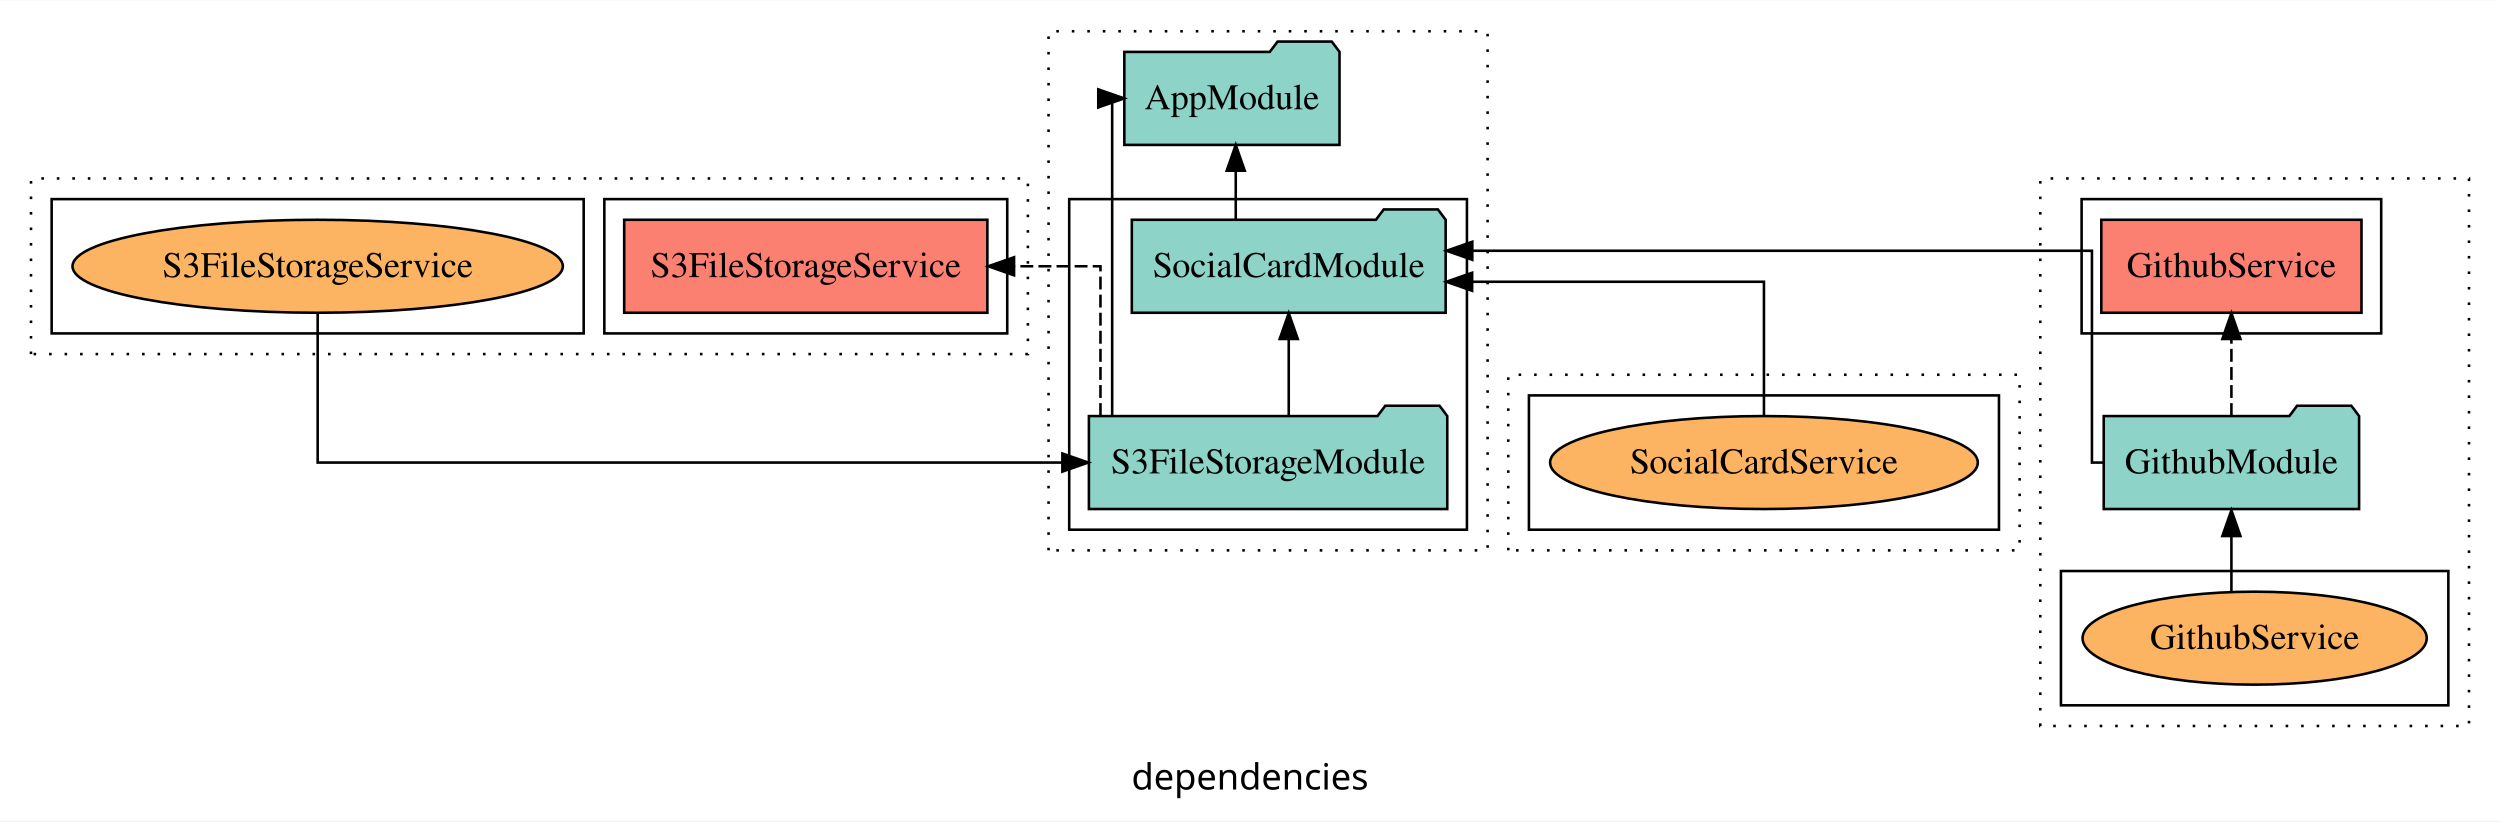
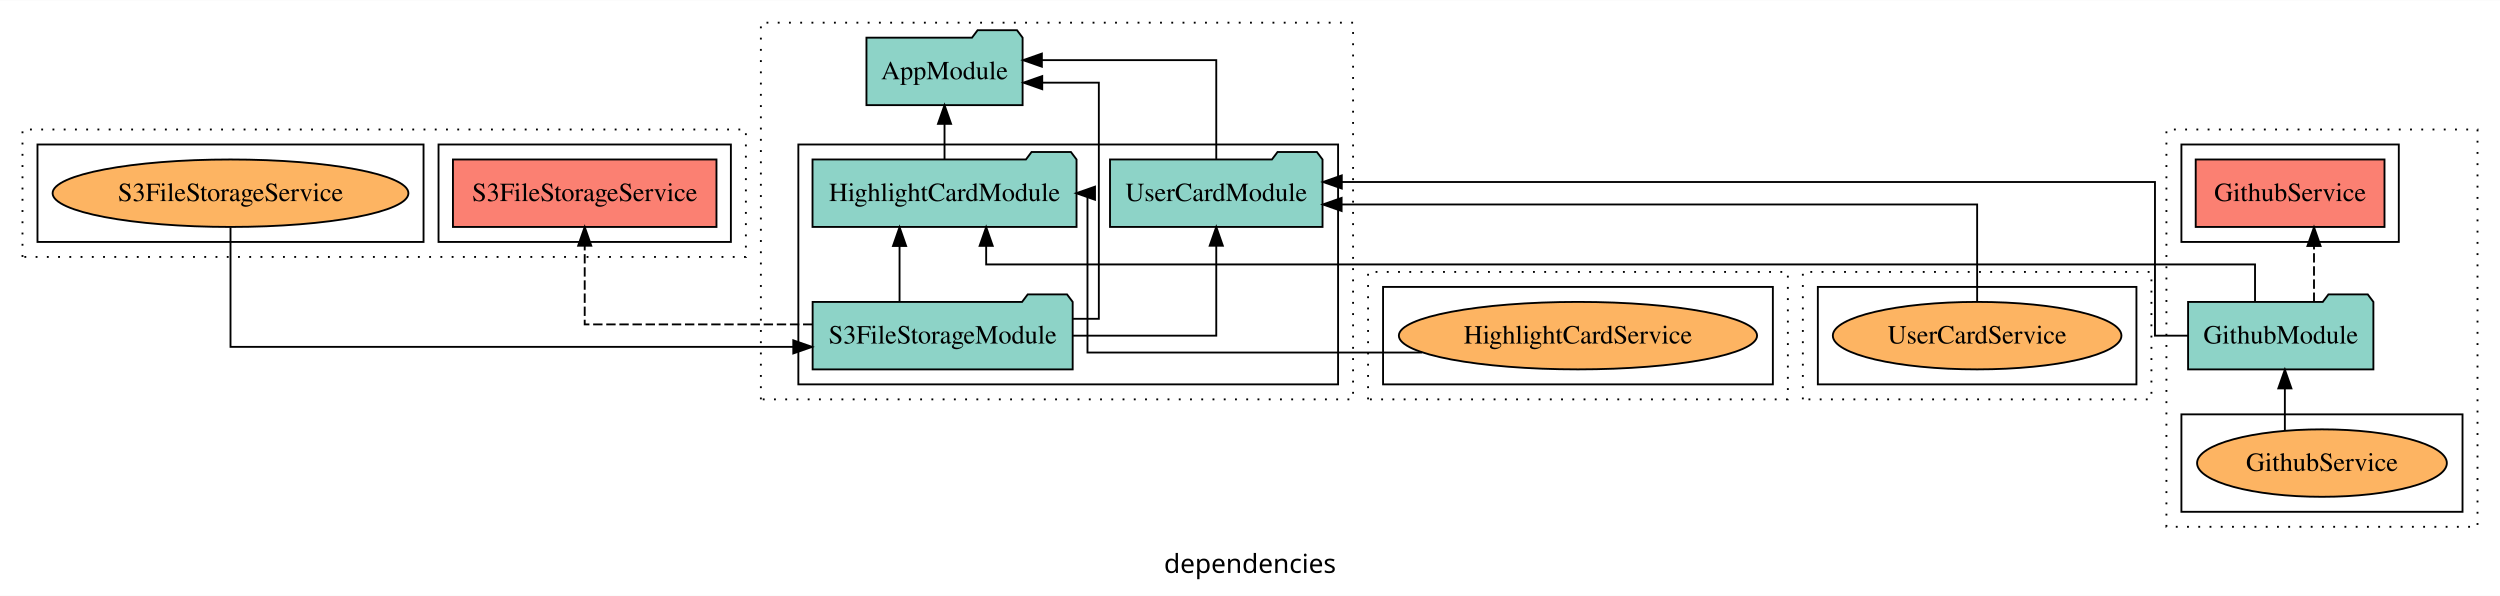
- <svg xmlns="http://www.w3.org/2000/svg" width="968pt" height="318pt" viewBox="0.00 0.00 968.00 317.80">
+ <svg xmlns="http://www.w3.org/2000/svg" width="1334pt" height="318pt" viewBox="0.00 0.00 1334.00 317.80">
  <g id="graph0" class="graph" transform="scale(1 1) rotate(0) translate(4 313.8)">
-     <polygon fill="white" stroke="transparent" points="-4,4 -4,-313.8 964,-313.8 964,4 -4,4" />
-     <text text-anchor="middle" x="480" y="-8.2" font-family="sans-serif" font-size="14.00">dependencies</text>
+     <polygon fill="white" stroke="transparent" points="-4,4 -4,-313.8 1330,-313.8 1330,4 -4,4" />
+     <text text-anchor="middle" x="663" y="-8.2" font-family="sans-serif" font-size="14.00">dependencies</text>
    <g id="clust1" class="cluster">
-       <polygon fill="none" stroke="black" stroke-dasharray="1,5" points="402,-100.8 402,-301.8 572,-301.8 572,-100.8 402,-100.8" />
+       <polygon fill="none" stroke="black" stroke-dasharray="1,5" points="402,-100.8 402,-301.8 718,-301.8 718,-100.8 402,-100.8" />
    </g>
    <g id="clust3" class="cluster">
-       <polygon fill="none" stroke="black" points="410,-108.8 410,-236.8 564,-236.8 564,-108.8 410,-108.8" />
+       <polygon fill="none" stroke="black" points="422,-108.8 422,-236.8 710,-236.8 710,-108.8 422,-108.8" />
    </g>
    <g id="clust7" class="cluster">
-       <polygon fill="none" stroke="black" stroke-dasharray="1,5" points="786,-32.8 786,-244.8 952,-244.8 952,-32.8 786,-32.8" />
+       <polygon fill="none" stroke="black" stroke-dasharray="1,5" points="1152,-32.8 1152,-244.8 1318,-244.8 1318,-32.8 1152,-32.8" />
    </g>
    <g id="clust10" class="cluster">
-       <polygon fill="none" stroke="black" points="802,-184.8 802,-236.8 918,-236.8 918,-184.8 802,-184.8" />
+       <polygon fill="none" stroke="black" points="1160,-184.8 1160,-236.8 1276,-236.8 1276,-184.8 1160,-184.8" />
    </g>
    <g id="clust12" class="cluster">
-       <polygon fill="none" stroke="black" points="794,-40.8 794,-92.8 944,-92.8 944,-40.8 794,-40.8" />
+       <polygon fill="none" stroke="black" points="1160,-40.8 1160,-92.8 1310,-92.8 1310,-40.8 1160,-40.8" />
    </g>
    <g id="clust19" class="cluster">
+       <polygon fill="none" stroke="black" stroke-dasharray="1,5" points="726,-100.8 726,-168.8 950,-168.8 950,-100.8 726,-100.8" />
+     </g>
+     <g id="clust24" class="cluster">
+       <polygon fill="none" stroke="black" points="734,-108.8 734,-160.8 942,-160.8 942,-108.8 734,-108.8" />
+     </g>
+     <g id="clust25" class="cluster">
      <polygon fill="none" stroke="black" stroke-dasharray="1,5" points="8,-176.8 8,-244.8 394,-244.8 394,-176.8 8,-176.8" />
    </g>
-     <g id="clust22" class="cluster">
+     <g id="clust28" class="cluster">
      <polygon fill="none" stroke="black" points="230,-184.8 230,-236.8 386,-236.8 386,-184.8 230,-184.8" />
    </g>
-     <g id="clust24" class="cluster">
+     <g id="clust30" class="cluster">
      <polygon fill="none" stroke="black" points="16,-184.8 16,-236.8 222,-236.8 222,-184.8 16,-184.8" />
    </g>
-     <g id="clust25" class="cluster">
-       <polygon fill="none" stroke="black" stroke-dasharray="1,5" points="580,-100.8 580,-168.8 778,-168.8 778,-100.8 580,-100.8" />
+     <g id="clust31" class="cluster">
+       <polygon fill="none" stroke="black" stroke-dasharray="1,5" points="958,-100.8 958,-168.8 1144,-168.8 1144,-100.8 958,-100.8" />
    </g>
-     <g id="clust30" class="cluster">
-       <polygon fill="none" stroke="black" points="588,-108.8 588,-160.8 770,-160.8 770,-108.8 588,-108.8" />
+     <g id="clust36" class="cluster">
+       <polygon fill="none" stroke="black" points="966,-108.8 966,-160.8 1136,-160.8 1136,-108.8 966,-108.8" />
    </g>
    <g id="node1" class="node">
-       <polygon fill="#8dd3c7" stroke="black" points="556.38,-152.8 553.38,-156.8 532.38,-156.8 529.38,-152.8 417.62,-152.8 417.62,-116.8 556.38,-116.8 556.38,-152.8" />
-       <text text-anchor="middle" x="487" y="-130.6" font-family="Times,serif" font-size="14.00">S3FileStorageModule</text>
+       <polygon fill="#8dd3c7" stroke="black" points="570.44,-228.8 567.44,-232.8 546.44,-232.8 543.44,-228.8 429.56,-228.8 429.56,-192.8 570.44,-192.8 570.44,-228.8" />
+       <text text-anchor="middle" x="500" y="-206.6" font-family="Times,serif" font-size="14.00">HighlightCardModule</text>
+     </g>
+     <g id="node4" class="node">
+       <polygon fill="#8dd3c7" stroke="black" points="541.66,-293.8 538.66,-297.8 517.66,-297.8 514.66,-293.8 458.34,-293.8 458.34,-257.8 541.66,-257.8 541.66,-293.8" />
+       <text text-anchor="middle" x="500" y="-271.6" font-family="Times,serif" font-size="14.00">AppModule</text>
+     </g>
+     <g id="edge1" class="edge">
+       <path fill="none" stroke="black" d="M500,-228.91C500,-228.91 500,-247.79 500,-247.79" />
+       <polygon fill="black" stroke="black" points="496.5,-247.79 500,-257.79 503.5,-247.79 496.5,-247.79" />
    </g>
    <g id="node2" class="node">
-       <polygon fill="#8dd3c7" stroke="black" points="555.76,-228.8 552.76,-232.8 531.76,-232.8 528.76,-228.8 434.24,-228.8 434.24,-192.8 555.76,-192.8 555.76,-228.8" />
-       <text text-anchor="middle" x="495" y="-206.6" font-family="Times,serif" font-size="14.00">SocialCardModule</text>
+       <polygon fill="#8dd3c7" stroke="black" points="568.38,-152.8 565.38,-156.8 544.38,-156.8 541.38,-152.8 429.62,-152.8 429.62,-116.8 568.38,-116.8 568.38,-152.8" />
+       <text text-anchor="middle" x="499" y="-130.6" font-family="Times,serif" font-size="14.00">S3FileStorageModule</text>
    </g>
-     <g id="edge8" class="edge">
-       <path fill="none" stroke="black" d="M495,-152.81C495,-152.81 495,-182.65 495,-182.65" />
-       <polygon fill="black" stroke="black" points="491.5,-182.65 495,-192.65 498.5,-182.65 491.5,-182.65" />
+     <g id="edge7" class="edge">
+       <path fill="none" stroke="black" d="M476,-152.81C476,-152.81 476,-182.65 476,-182.65" />
+       <polygon fill="black" stroke="black" points="472.5,-182.65 476,-192.65 479.5,-182.65 472.5,-182.65" />
    </g>
    <g id="node3" class="node">
-       <polygon fill="#8dd3c7" stroke="black" points="514.66,-293.8 511.66,-297.8 490.66,-297.8 487.66,-293.8 431.34,-293.8 431.34,-257.8 514.66,-257.8 514.66,-293.8" />
-       <text text-anchor="middle" x="473" y="-271.6" font-family="Times,serif" font-size="14.00">AppModule</text>
+       <polygon fill="#8dd3c7" stroke="black" points="701.7,-228.8 698.7,-232.8 677.7,-232.8 674.7,-228.8 588.3,-228.8 588.3,-192.8 701.7,-192.8 701.7,-228.8" />
+       <text text-anchor="middle" x="645" y="-206.6" font-family="Times,serif" font-size="14.00">UserCardModule</text>
    </g>
-     <g id="edge1" class="edge">
-       <path fill="none" stroke="black" d="M426.63,-152.94C426.63,-191.03 426.63,-275.8 426.63,-275.8 426.63,-275.8 427.09,-275.8 427.09,-275.8" />
-       <polygon fill="black" stroke="black" points="421.25,-279.3 431.25,-275.8 421.25,-272.3 421.25,-279.3" />
+     <g id="edge12" class="edge">
+       <path fill="none" stroke="black" d="M568.58,-134.8C606.18,-134.8 645,-134.8 645,-134.8 645,-134.8 645,-182.79 645,-182.79" />
+       <polygon fill="black" stroke="black" points="641.5,-182.79 645,-192.79 648.5,-182.79 641.5,-182.79" />
    </g>
-     <g id="node7" class="node">
+     <g id="edge2" class="edge">
+       <path fill="none" stroke="black" d="M568.58,-143.8C576.8,-143.8 582.34,-143.8 582.34,-143.8 582.34,-143.8 582.34,-269.8 582.34,-269.8 582.34,-269.8 552.13,-269.8 552.13,-269.8" />
+       <polygon fill="black" stroke="black" points="552.13,-266.3 542.13,-269.8 552.13,-273.3 552.13,-266.3" />
+     </g>
+     <g id="node9" class="node">
      <polygon fill="#fb8072" stroke="black" points="378.31,-228.8 237.69,-228.8 237.69,-192.8 378.31,-192.8 378.31,-228.8" />
      <text text-anchor="middle" x="308" y="-206.6" font-family="Times,serif" font-size="14.00">S3FileStorageService </text>
    </g>
-     <g id="edge5" class="edge">
-       <path fill="none" stroke="black" stroke-dasharray="5,2" d="M422.1,-152.81C422.1,-175.29 422.1,-210.8 422.1,-210.8 422.1,-210.8 388.64,-210.8 388.64,-210.8" />
-       <polygon fill="black" stroke="black" points="388.64,-207.3 378.64,-210.8 388.64,-214.3 388.64,-207.3" />
+     <g id="edge9" class="edge">
+       <path fill="none" stroke="black" stroke-dasharray="5,2" d="M429.5,-140.8C374.89,-140.8 308,-140.8 308,-140.8 308,-140.8 308,-182.77 308,-182.77" />
+       <polygon fill="black" stroke="black" points="304.5,-182.77 308,-192.77 311.5,-182.77 304.5,-182.77" />
    </g>
-     <g id="edge2" class="edge">
-       <path fill="none" stroke="black" d="M474.48,-228.91C474.48,-228.91 474.48,-247.79 474.48,-247.79" />
-       <polygon fill="black" stroke="black" points="470.98,-247.79 474.48,-257.79 477.98,-247.79 470.98,-247.79" />
-     </g>
-     <g id="node4" class="node">
-       <polygon fill="#fb8072" stroke="black" points="910.37,-228.8 809.63,-228.8 809.63,-192.8 910.37,-192.8 910.37,-228.8" />
-       <text text-anchor="middle" x="860" y="-206.6" font-family="Times,serif" font-size="14.00">GithubService </text>
+     <g id="edge3" class="edge">
+       <path fill="none" stroke="black" d="M645,-229.08C645,-250.12 645,-281.8 645,-281.8 645,-281.8 551.94,-281.8 551.94,-281.8" />
+       <polygon fill="black" stroke="black" points="551.94,-278.3 541.94,-281.8 551.94,-285.3 551.94,-278.3" />
    </g>
    <g id="node5" class="node">
-       <polygon fill="#8dd3c7" stroke="black" points="909.44,-152.8 906.44,-156.8 885.44,-156.8 882.44,-152.8 810.56,-152.8 810.56,-116.8 909.44,-116.8 909.44,-152.8" />
-       <text text-anchor="middle" x="860" y="-130.6" font-family="Times,serif" font-size="14.00">GithubModule</text>
-     </g>
-     <g id="edge7" class="edge">
-       <path fill="none" stroke="black" d="M810.6,-134.8C807.74,-134.8 806,-134.8 806,-134.8 806,-134.8 806,-216.8 806,-216.8 806,-216.8 566.07,-216.8 566.07,-216.8" />
-       <polygon fill="black" stroke="black" points="566.07,-213.3 556.07,-216.8 566.07,-220.3 566.07,-213.3" />
-     </g>
-     <g id="edge3" class="edge">
-       <path fill="none" stroke="black" stroke-dasharray="5,2" d="M860,-152.81C860,-152.81 860,-182.65 860,-182.65" />
-       <polygon fill="black" stroke="black" points="856.5,-182.65 860,-192.65 863.5,-182.65 856.5,-182.65" />
+       <polygon fill="#fb8072" stroke="black" points="1268.37,-228.8 1167.63,-228.8 1167.63,-192.8 1268.37,-192.8 1268.37,-228.8" />
+       <text text-anchor="middle" x="1218" y="-206.6" font-family="Times,serif" font-size="14.00">GithubService </text>
    </g>
    <g id="node6" class="node">
-       <ellipse fill="#fdb462" stroke="black" cx="869" cy="-66.8" rx="66.64" ry="18" />
-       <text text-anchor="middle" x="869" y="-62.6" font-family="Times,serif" font-size="14.00">GithubService</text>
+       <polygon fill="#8dd3c7" stroke="black" points="1262.44,-152.8 1259.44,-156.8 1238.44,-156.8 1235.44,-152.8 1163.56,-152.8 1163.56,-116.8 1262.44,-116.8 1262.44,-152.8" />
+       <text text-anchor="middle" x="1213" y="-130.6" font-family="Times,serif" font-size="14.00">GithubModule</text>
+     </g>
+     <g id="edge6" class="edge">
+       <path fill="none" stroke="black" d="M1199.28,-152.91C1199.28,-162.7 1199.28,-172.8 1199.28,-172.8 1199.28,-172.8 522.22,-172.8 522.22,-172.8 522.22,-172.8 522.22,-182.69 522.22,-182.69" />
+       <polygon fill="black" stroke="black" points="518.72,-182.69 522.22,-192.69 525.72,-182.69 518.72,-182.69" />
+     </g>
+     <g id="edge11" class="edge">
+       <path fill="none" stroke="black" d="M1163.52,-134.8C1153.46,-134.8 1145.89,-134.8 1145.89,-134.8 1145.89,-134.8 1145.89,-216.8 1145.89,-216.8 1145.89,-216.8 711.97,-216.8 711.97,-216.8" />
+       <polygon fill="black" stroke="black" points="711.97,-213.3 701.97,-216.8 711.97,-220.3 711.97,-213.3" />
    </g>
    <g id="edge4" class="edge">
-       <path fill="none" stroke="black" d="M860,-84.67C860,-84.67 860,-106.34 860,-106.34" />
-       <polygon fill="black" stroke="black" points="856.5,-106.34 860,-116.34 863.5,-106.34 856.5,-106.34" />
+       <path fill="none" stroke="black" stroke-dasharray="5,2" d="M1230.75,-152.81C1230.75,-152.81 1230.75,-182.65 1230.75,-182.65" />
+       <polygon fill="black" stroke="black" points="1227.25,-182.65 1230.75,-192.65 1234.25,-182.65 1227.25,-182.65" />
+     </g>
+     <g id="node7" class="node">
+       <ellipse fill="#fdb462" stroke="black" cx="1235" cy="-66.8" rx="66.64" ry="18" />
+       <text text-anchor="middle" x="1235" y="-62.6" font-family="Times,serif" font-size="14.00">GithubService</text>
+     </g>
+     <g id="edge5" class="edge">
+       <path fill="none" stroke="black" d="M1215.2,-84.31C1215.2,-84.31 1215.2,-106.64 1215.2,-106.64" />
+       <polygon fill="black" stroke="black" points="1211.7,-106.64 1215.2,-116.64 1218.7,-106.64 1211.7,-106.64" />
    </g>
    <g id="node8" class="node">
+       <ellipse fill="#fdb462" stroke="black" cx="838" cy="-134.8" rx="95.57" ry="18" />
+       <text text-anchor="middle" x="838" y="-130.6" font-family="Times,serif" font-size="14.00">HighlightCardService</text>
+     </g>
+     <g id="edge8" class="edge">
+       <path fill="none" stroke="black" d="M754.83,-125.8C678.19,-125.8 576.28,-125.8 576.28,-125.8 576.28,-125.8 576.28,-210.8 576.28,-210.8 576.28,-210.8 575.68,-210.8 575.68,-210.8" />
+       <polygon fill="black" stroke="black" points="580.29,-207.3 570.29,-210.8 580.29,-214.3 580.29,-207.3" />
+     </g>
+     <g id="node10" class="node">
      <ellipse fill="#fdb462" stroke="black" cx="119" cy="-210.8" rx="94.93" ry="18" />
      <text text-anchor="middle" x="119" y="-206.6" font-family="Times,serif" font-size="14.00">S3FileStorageService</text>
    </g>
-     <g id="edge6" class="edge">
-       <path fill="none" stroke="black" d="M119,-192.79C119,-170.31 119,-134.8 119,-134.8 119,-134.8 407.35,-134.8 407.35,-134.8" />
-       <polygon fill="black" stroke="black" points="407.35,-138.3 417.35,-134.8 407.35,-131.3 407.35,-138.3" />
+     <g id="edge10" class="edge">
+       <path fill="none" stroke="black" d="M119,-192.6C119,-168.44 119,-128.8 119,-128.8 119,-128.8 419.3,-128.8 419.3,-128.8" />
+       <polygon fill="black" stroke="black" points="419.3,-132.3 429.3,-128.8 419.3,-125.3 419.3,-132.3" />
    </g>
-     <g id="node9" class="node">
-       <ellipse fill="#fdb462" stroke="black" cx="679" cy="-134.8" rx="82.81" ry="18" />
-       <text text-anchor="middle" x="679" y="-130.6" font-family="Times,serif" font-size="14.00">SocialCardService</text>
+     <g id="node11" class="node">
+       <ellipse fill="#fdb462" stroke="black" cx="1051" cy="-134.8" rx="77" ry="18" />
+       <text text-anchor="middle" x="1051" y="-130.6" font-family="Times,serif" font-size="14.00">UserCardService</text>
    </g>
-     <g id="edge9" class="edge">
-       <path fill="none" stroke="black" d="M679,-152.83C679,-173.57 679,-204.8 679,-204.8 679,-204.8 566.01,-204.8 566.01,-204.8" />
-       <polygon fill="black" stroke="black" points="566.01,-201.3 556.01,-204.8 566.01,-208.3 566.01,-201.3" />
+     <g id="edge13" class="edge">
+       <path fill="none" stroke="black" d="M1051,-152.83C1051,-173.57 1051,-204.8 1051,-204.8 1051,-204.8 711.88,-204.8 711.88,-204.8" />
+       <polygon fill="black" stroke="black" points="711.88,-201.3 701.88,-204.8 711.88,-208.3 711.88,-201.3" />
    </g>
  </g>
</svg>
